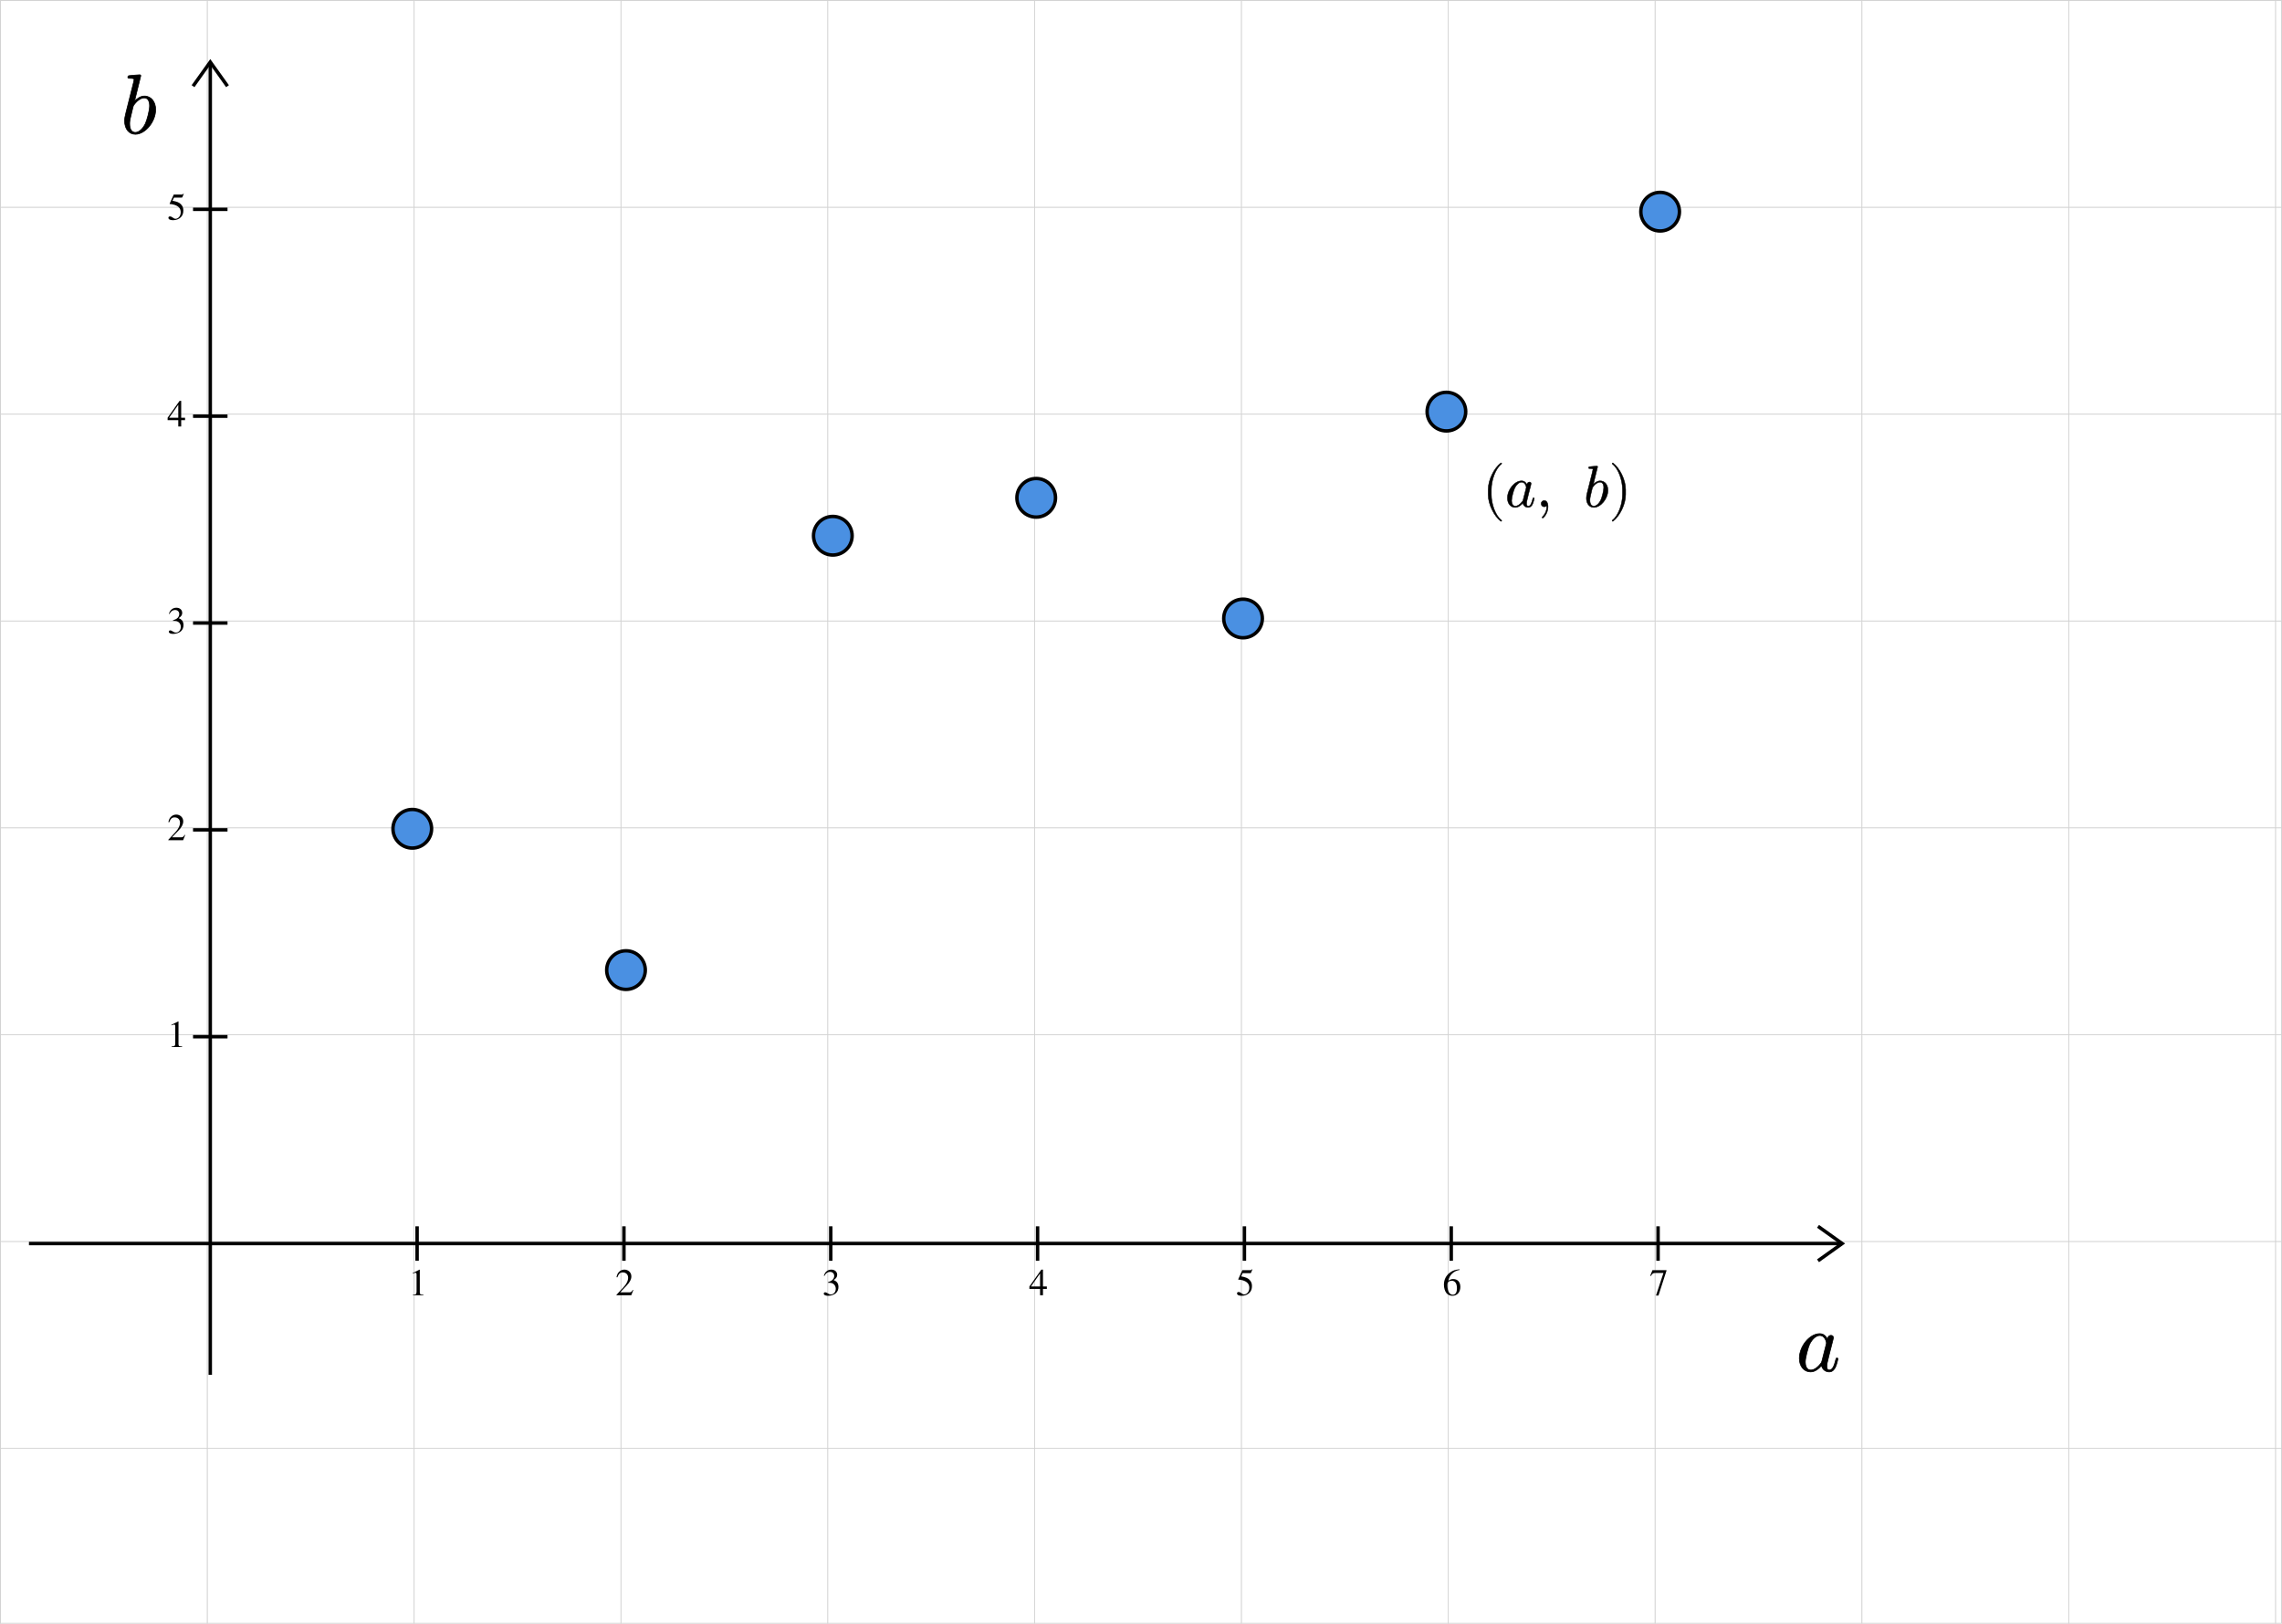
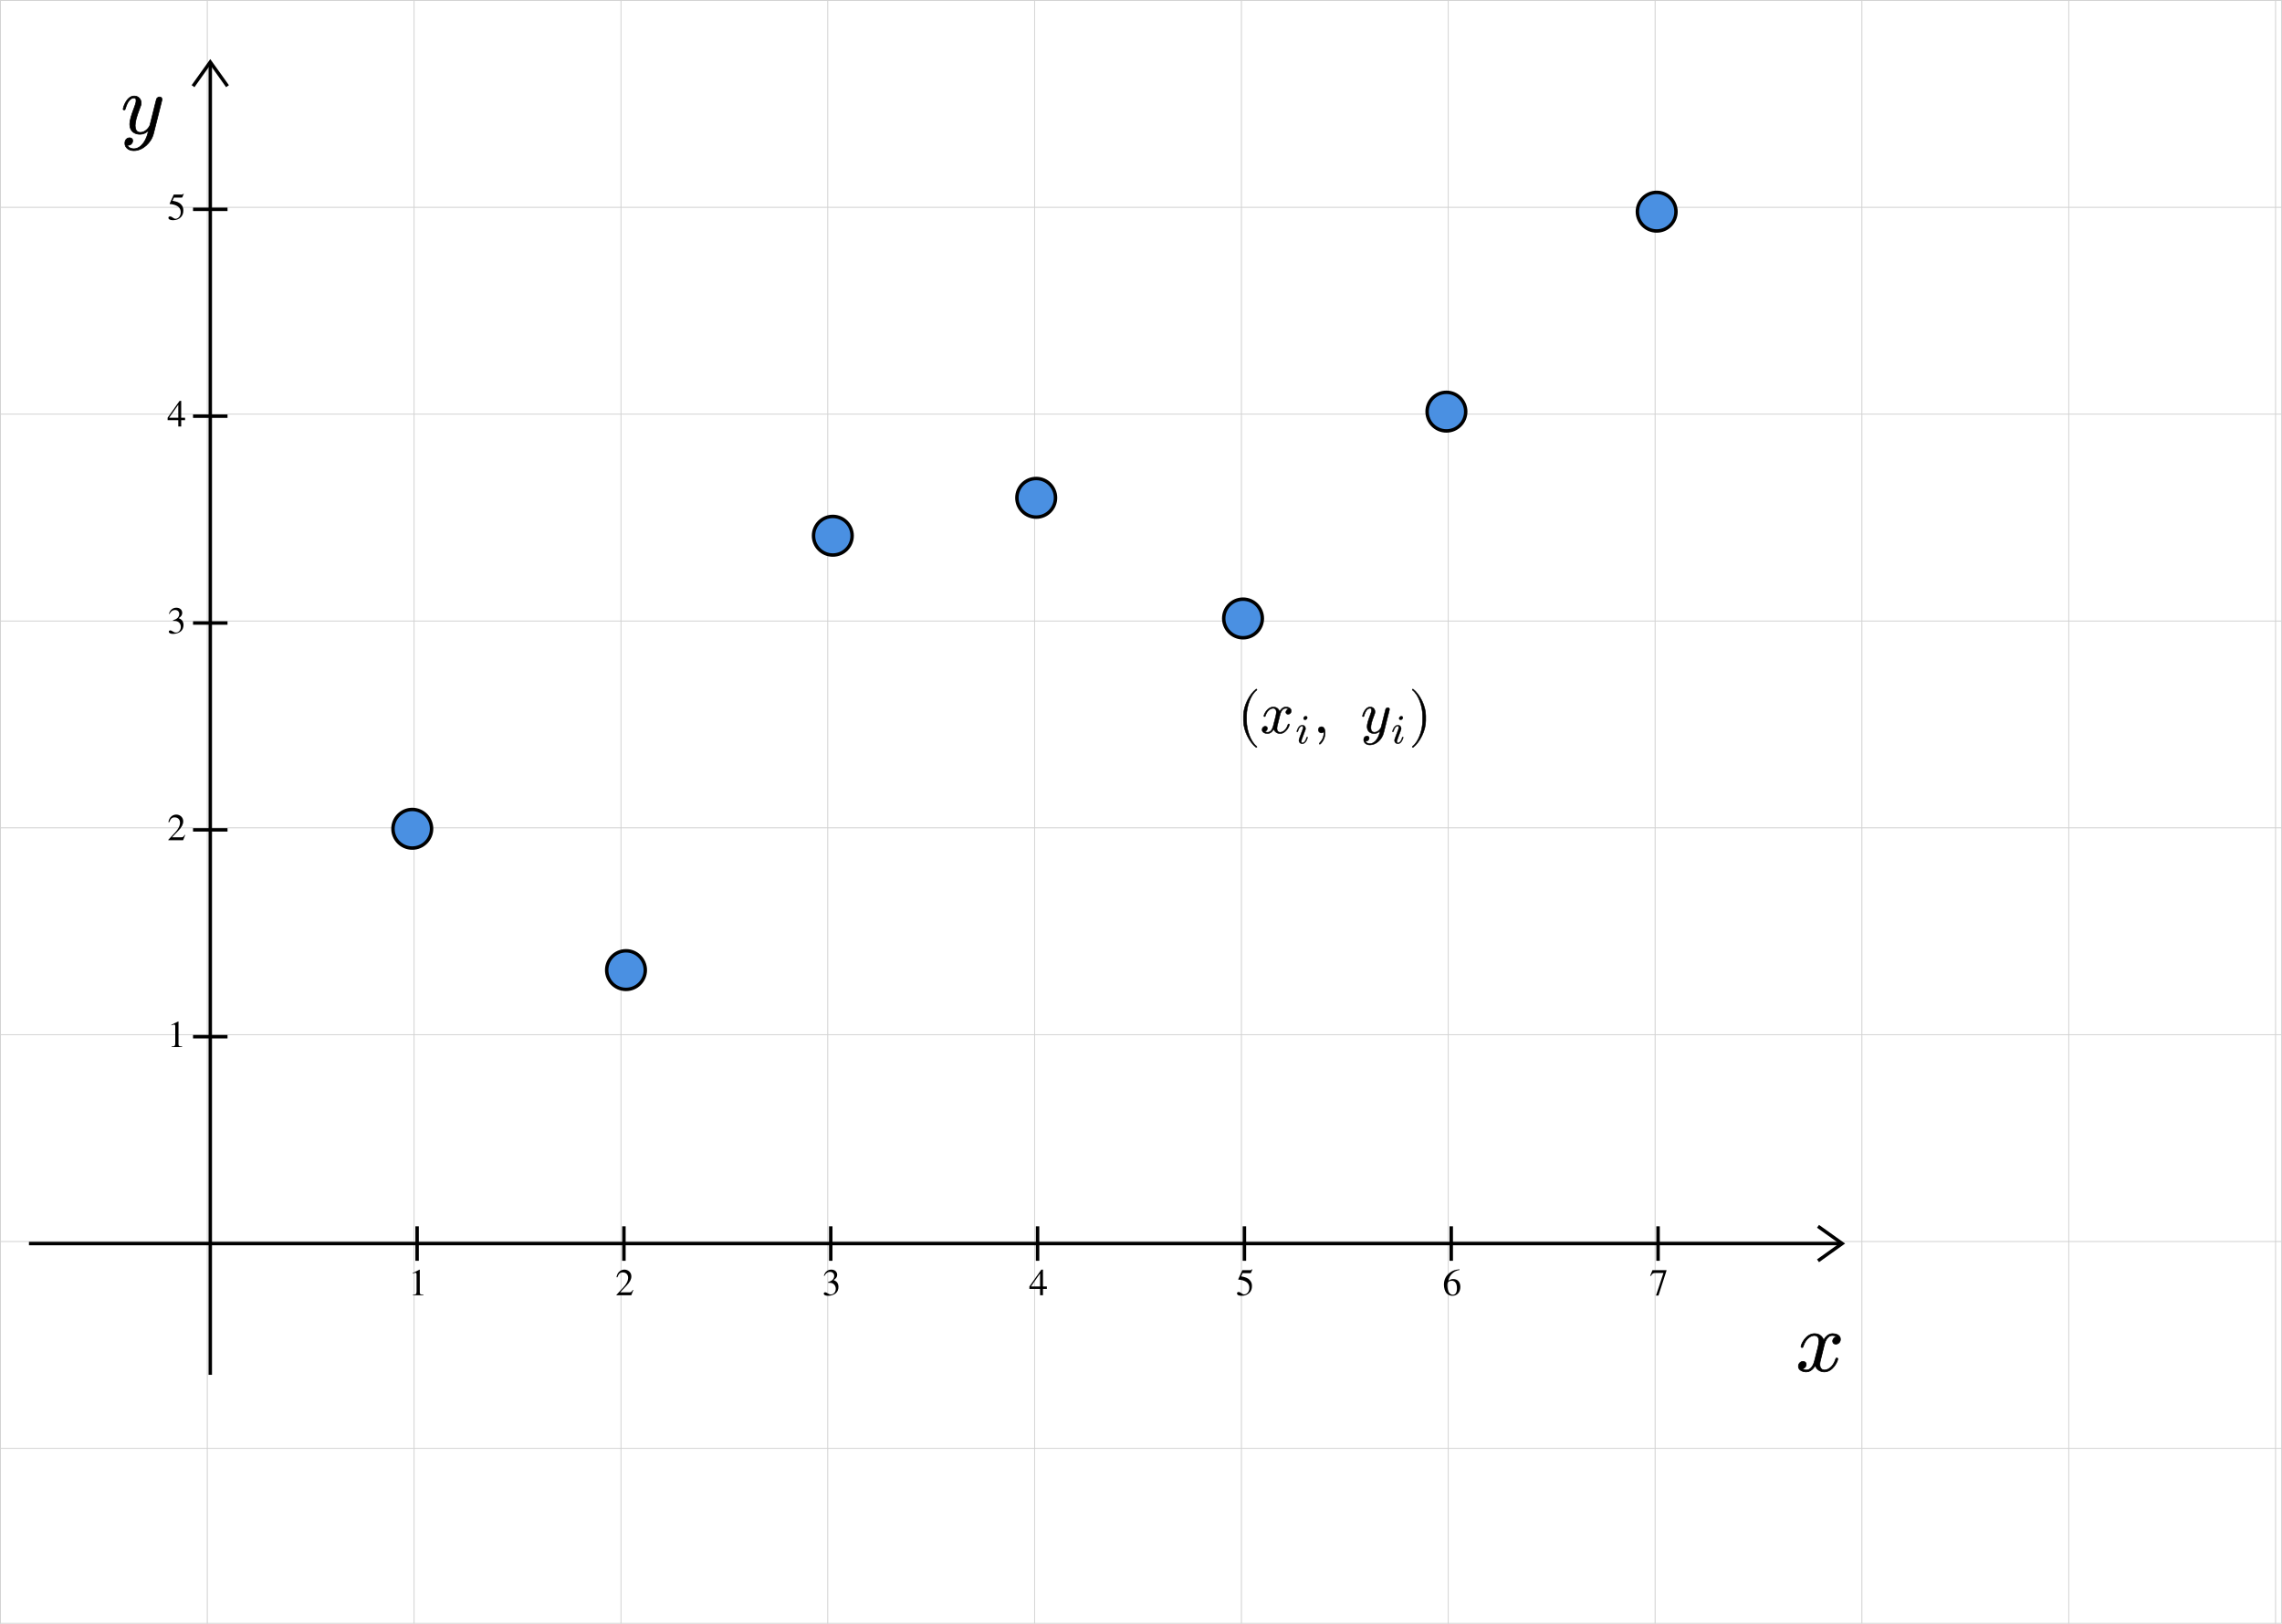
<svg xmlns="http://www.w3.org/2000/svg" x="0" y="0" width="662" height="471" style="         width:662px;         height:471px;         background: #FFF;         fill: none; ">
  <svg>
    <g>
      <defs>
-         <pattern id=".17626814008223124" width="60" height="60" patternUnits="userSpaceOnUse">
+         <pattern id=".9224894823156826" width="60" height="60" patternUnits="userSpaceOnUse">
          <path d="M 60 0 L 0 0 0 60" fill="none" stroke="lightgray" stroke-width="0.5" />
        </pattern>
      </defs>
-       <rect width="100%" height="100%" fill="url(#.17626814008223124)" stroke="lightgray" stroke-width="0.5" />
+       <rect width="100%" height="100%" fill="url(#.9224894823156826)" stroke="lightgray" stroke-width="0.5" />
    </g>
  </svg>
  <svg class="role-diagram-draw-area">
    <g class="shapes-region" style="stroke: black; fill: none;">
      <g class="composite-shape axis2d" style="stroke-width: 1; stroke: rgb(0, 0, 0);">
        <path class="real" d=" M8.4,360.72 L534.4,360.72 M61,18 L61,398.8" />
        <path d=" M527.4,355.72 L534.4,360.72 L527.4,365.72" />
        <path d=" M56,25 L61,18 L66,25" />
        <path d=" M121,355.72 L121,365.72 M181,355.72 L181,365.72 M241,355.72 L241,365.72 M301,355.72 L301,365.72 M361,355.72 L361,365.72 M421,355.72 L421,365.72 M481,355.72 L481,365.72 M56,300.72 L66,300.72 M56,240.72 L66,240.72 M56,180.72 L66,180.72 M56,120.72 L66,120.72 M56,60.72 L66,60.72" />
        <g style="fill: rgb(0, 0, 0); fill-opacity: 1; font-size: 11px; font-weight: normal; text-anchor: end; stroke: none; font-family: Times;">
          <text x="124" y="375.72">1</text>
          <text x="184" y="375.72">2</text>
          <text x="244" y="375.72">3</text>
          <text x="304" y="375.72">4</text>
          <text x="364" y="375.72">5</text>
          <text x="424" y="375.72">6</text>
          <text x="484" y="375.72">7</text>
          <text x="54" y="303.72">1</text>
          <text x="54" y="243.72">2</text>
          <text x="54" y="183.72">3</text>
          <text x="54" y="123.72">4</text>
          <text x="54" y="63.72">5</text>
        </g>
      </g>
      <g class="composite-shape">
        <path class="real" d=" M176,281.4 C176,278.31 178.51,275.8 181.6,275.8 C184.69,275.8 187.2,278.31 187.2,281.4 C187.2,284.49 184.69,287 181.6,287 C178.51,287 176,284.49 176,281.4 Z" style="stroke-width: 1; stroke: rgb(0, 0, 0); fill: rgb(74, 144, 226); fill-opacity: 1;" />
      </g>
      <g class="composite-shape">
        <path class="real" d=" M236,155.4 C236,152.31 238.51,149.8 241.6,149.8 C244.69,149.8 247.2,152.31 247.2,155.4 C247.2,158.49 244.69,161 241.6,161 C238.51,161 236,158.49 236,155.4 Z" style="stroke-width: 1; stroke: rgb(0, 0, 0); fill: rgb(74, 144, 226); fill-opacity: 1;" />
      </g>
      <g class="composite-shape">
        <path class="real" d=" M295,144.4 C295,141.31 297.51,138.8 300.6,138.8 C303.69,138.8 306.2,141.31 306.2,144.4 C306.2,147.49 303.69,150 300.6,150 C297.51,150 295,147.49 295,144.4 Z" style="stroke-width: 1; stroke: rgb(0, 0, 0); fill: rgb(74, 144, 226); fill-opacity: 1;" />
      </g>
      <g class="composite-shape">
        <path class="real" d=" M355,179.4 C355,176.31 357.51,173.8 360.6,173.8 C363.69,173.8 366.2,176.31 366.2,179.4 C366.2,182.49 363.69,185 360.6,185 C357.51,185 355,182.49 355,179.4 Z" style="stroke-width: 1; stroke: rgb(0, 0, 0); fill: rgb(74, 144, 226); fill-opacity: 1;" />
      </g>
      <g class="composite-shape">
        <path class="real" d=" M414,119.4 C414,116.31 416.51,113.8 419.6,113.8 C422.69,113.8 425.2,116.31 425.2,119.4 C425.2,122.49 422.69,125 419.6,125 C416.51,125 414,122.49 414,119.4 Z" style="stroke-width: 1; stroke: rgb(0, 0, 0); fill: rgb(74, 144, 226); fill-opacity: 1;" />
      </g>
      <g class="composite-shape">
-         <path class="real" d=" M476,61.4 C476,58.31 478.51,55.8 481.6,55.8 C484.69,55.8 487.2,58.31 487.2,61.4 C487.2,64.49 484.69,67 481.6,67 C478.51,67 476,64.49 476,61.4 Z" style="stroke-width: 1; stroke: rgb(0, 0, 0); fill: rgb(74, 144, 226); fill-opacity: 1;" />
+         <path class="real" d=" M475,61.4 C475,58.31 477.51,55.8 480.6,55.8 C483.69,55.8 486.2,58.31 486.2,61.4 C486.2,64.49 483.69,67 480.6,67 C477.51,67 475,64.49 475,61.4 Z" style="stroke-width: 1; stroke: rgb(0, 0, 0); fill: rgb(74, 144, 226); fill-opacity: 1;" />
      </g>
      <g class="composite-shape">
        <path class="real" d=" M114,240.4 C114,237.31 116.51,234.8 119.6,234.8 C122.69,234.8 125.2,237.31 125.2,240.4 C125.2,243.49 122.69,246 119.6,246 C116.51,246 114,243.49 114,240.4 Z" style="stroke-width: 1; stroke: rgb(0, 0, 0); fill: rgb(74, 144, 226); fill-opacity: 1;" />
      </g>
      <g />
    </g>
    <g />
    <g />
    <g />
  </svg>
  <svg width="660" height="469" style="width:660px;height:469px;font-family:LatinModern-Math, LatinModern, Asana-Math, Asana;background:#FFF;">
    <g>
      <g>
        <g>
          <g transform="matrix(1,0,0,1,35,38.68)">
-             <path transform="matrix(0.02448,0,0,-0.02448,0,0)" d="M415 282C415 373 362 442 282 442C236 442 195 413 165 382L239 683C239 683 239 694 226 694C203 694 130 686 104 684C96 683 85 682 85 664C85 652 94 652 109 652C157 652 159 645 159 635C159 628 150 594 145 573L63 247C51 197 47 181 47 146C47 51 100 -11 174 -11C292 -11 415 138 415 282ZM343 326C343 267 310 152 292 114C259 47 213 11 174 11C140 11 107 38 107 112C107 131 107 150 123 213L145 305C151 327 151 329 160 340C209 405 254 420 280 420C316 420 343 390 343 326Z" stroke="rgb(0,0,0)" stroke-opacity="1" stroke-width="8" fill="rgb(0,0,0)" fill-opacity="1" />
+             <path transform="matrix(0.02448,0,0,-0.02448,0,0)" d="M490 404C490 422 476 431 461 431C451 431 435 425 426 410C424 405 416 374 412 356L392 276L347 96C343 81 300 11 234 11C183 11 172 55 172 92C172 138 189 200 223 288C239 329 243 340 243 360C243 405 211 442 161 442C66 442 29 297 29 288C29 278 41 278 41 278C51 278 52 280 57 296C84 390 124 420 158 420C166 420 183 420 183 388C183 363 173 337 166 318C126 212 108 155 108 108C108 19 171 -11 230 -11C269 -11 303 6 331 34C318 -18 306 -67 266 -120C240 -154 202 -183 156 -183C142 -183 97 -180 80 -141C96 -141 109 -141 123 -129C133 -120 143 -107 143 -88C143 -57 116 -53 106 -53C83 -53 50 -69 50 -118C50 -168 94 -205 156 -205C259 -205 362 -114 390 -1L486 381C490 395 490 397 490 404Z" stroke="rgb(0,0,0)" stroke-opacity="1" stroke-width="8" fill="rgb(0,0,0)" fill-opacity="1" />
          </g>
        </g>
      </g>
    </g>
    <g>
      <g>
        <g>
          <g transform="matrix(1,0,0,1,521,397.68)">
-             <path transform="matrix(0.02448,0,0,-0.02448,0,0)" d="M498 143C498 153 489 153 486 153C476 153 475 149 472 135C455 70 437 11 396 11C369 11 366 37 366 57C366 79 368 87 379 131L401 221L437 361C444 389 444 391 444 395C444 412 432 422 415 422C391 422 376 400 373 378C355 415 326 442 281 442C164 442 40 295 40 149C40 55 95 -11 173 -11C193 -11 243 -7 303 64C311 22 346 -11 394 -11C429 -11 452 12 468 44C485 80 498 143 498 143ZM361 332C361 326 359 320 358 315L308 119C303 101 303 99 288 82C244 27 203 11 175 11C125 11 111 66 111 105C111 155 143 278 166 324C197 383 242 420 282 420C347 420 361 338 361 332Z" stroke="rgb(0,0,0)" stroke-opacity="1" stroke-width="8" fill="rgb(0,0,0)" fill-opacity="1" />
+             <path transform="matrix(0.02448,0,0,-0.02448,0,0)" d="M527 376C527 428 468 442 434 442C376 442 341 389 329 366C304 432 250 442 221 442C117 442 60 313 60 288C60 278 72 278 72 278C80 278 83 280 85 289C119 395 185 420 219 420C238 420 273 411 273 353C273 322 256 255 219 115C203 53 168 11 124 11C118 11 95 11 74 24C99 29 121 50 121 78C121 105 99 113 84 113C54 113 29 87 29 55C29 9 79 -11 123 -11C189 -11 225 59 228 65C240 28 276 -11 336 -11C439 -11 496 118 496 143C496 153 487 153 484 153C475 153 473 149 471 142C438 35 370 11 338 11C299 11 283 43 283 77C283 99 289 121 300 165L334 302C340 328 363 420 433 420C438 420 462 420 483 407C455 402 435 377 435 353C435 337 446 318 473 318C495 318 527 336 527 376Z" stroke="rgb(0,0,0)" stroke-opacity="1" stroke-width="8" fill="rgb(0,0,0)" fill-opacity="1" />
          </g>
        </g>
      </g>
    </g>
    <g>
      <g>
        <g>
-           <g transform="matrix(1,0,0,1,430,147)">
+           <g transform="matrix(1,0,0,1,359,212.6)">
            <path transform="matrix(0.017,0,0,-0.017,0,0)" d="M332 -238C332 -235 330 -232 328 -230C224 -152 155 48 155 208L155 292C155 452 224 652 328 730C330 732 332 735 332 738C332 743 327 748 322 748C320 748 318 747 316 746C206 663 101 463 101 292L101 208C101 37 206 -163 316 -246C318 -247 320 -248 322 -248C327 -248 332 -243 332 -238Z" stroke="rgb(0,0,0)" stroke-opacity="1" stroke-width="8" fill="rgb(0,0,0)" fill-opacity="1" />
          </g>
        </g>
        <g>
-           <g transform="matrix(1,0,0,1,436.625,147)">
-             <path transform="matrix(0.017,0,0,-0.017,0,0)" d="M498 143C498 153 489 153 486 153C476 153 475 149 472 135C455 70 437 11 396 11C369 11 366 37 366 57C366 79 368 87 379 131L401 221L437 361C444 389 444 391 444 395C444 412 432 422 415 422C391 422 376 400 373 378C355 415 326 442 281 442C164 442 40 295 40 149C40 55 95 -11 173 -11C193 -11 243 -7 303 64C311 22 346 -11 394 -11C429 -11 452 12 468 44C485 80 498 143 498 143ZM361 332C361 326 359 320 358 315L308 119C303 101 303 99 288 82C244 27 203 11 175 11C125 11 111 66 111 105C111 155 143 278 166 324C197 383 242 420 282 420C347 420 361 338 361 332Z" stroke="rgb(0,0,0)" stroke-opacity="1" stroke-width="8" fill="rgb(0,0,0)" fill-opacity="1" />
+           <g transform="matrix(1,0,0,1,365.625,212.6)">
+             <path transform="matrix(0.017,0,0,-0.017,0,0)" d="M527 376C527 428 468 442 434 442C376 442 341 389 329 366C304 432 250 442 221 442C117 442 60 313 60 288C60 278 72 278 72 278C80 278 83 280 85 289C119 395 185 420 219 420C238 420 273 411 273 353C273 322 256 255 219 115C203 53 168 11 124 11C118 11 95 11 74 24C99 29 121 50 121 78C121 105 99 113 84 113C54 113 29 87 29 55C29 9 79 -11 123 -11C189 -11 225 59 228 65C240 28 276 -11 336 -11C439 -11 496 118 496 143C496 153 487 153 484 153C475 153 473 149 471 142C438 35 370 11 338 11C299 11 283 43 283 77C283 99 289 121 300 165L334 302C340 328 363 420 433 420C438 420 462 420 483 407C455 402 435 377 435 353C435 337 446 318 473 318C495 318 527 336 527 376Z" stroke="rgb(0,0,0)" stroke-opacity="1" stroke-width="8" fill="rgb(0,0,0)" fill-opacity="1" />
          </g>
        </g>
        <g>
-           <g transform="matrix(1,0,0,1,445.625,147)">
+           <g>
+             <g>
+               <g>
+                 <g transform="matrix(1,0,0,1,375.85,215.6125)">
+                   <path transform="matrix(0.0119,0,0,-0.0119,0,0)" d="M284 625C284 645 270 661 247 661C220 661 193 635 193 608C193 589 207 572 231 572C254 572 284 595 284 625ZM293 143C293 153 284 153 281 153C271 153 271 150 266 135C248 72 215 11 164 11C147 11 140 21 140 44C140 69 146 83 169 144L208 249C220 278 220 280 230 307C238 327 243 341 243 360C243 405 211 442 161 442C67 442 29 297 29 288C29 278 41 278 41 278C51 278 52 280 57 296C84 390 124 420 158 420C166 420 183 420 183 388C183 367 176 346 172 336C164 310 119 194 103 151C93 125 80 92 80 71C80 24 114 -11 162 -11C256 -11 293 134 293 143Z" stroke="rgb(0,0,0)" stroke-opacity="1" stroke-width="8" fill="rgb(0,0,0)" fill-opacity="1" />
+                 </g>
+               </g>
+             </g>
+           </g>
+         </g>
+         <g>
+           <g transform="matrix(1,0,0,1,380.975,212.6)">
            <path transform="matrix(0.017,0,0,-0.017,0,0)" d="M203 1C203 67 178 106 139 106C106 106 86 81 86 53C86 26 106 0 139 0C151 0 164 4 174 13C177 15 179 16 179 16C179 16 181 15 181 1C181 -73 146 -133 113 -166C102 -177 102 -179 102 -182C102 -189 107 -193 112 -193C123 -193 203 -116 203 1Z" stroke="rgb(0,0,0)" stroke-opacity="1" stroke-width="8" fill="rgb(0,0,0)" fill-opacity="1" />
          </g>
        </g>
        <g>
-           <g transform="matrix(1,0,0,1,453.7625,147)">
-             <path transform="matrix(0.017,0,0,-0.017,0,0)" d="M747 282C747 373 694 442 614 442C568 442 527 413 497 382L571 683C571 683 571 694 558 694C535 694 462 686 436 684C428 683 417 682 417 664C417 652 426 652 441 652C489 652 491 645 491 635C491 628 482 594 477 573L395 247C383 197 379 181 379 146C379 51 432 -11 506 -11C624 -11 747 138 747 282ZM675 326C675 267 642 152 624 114C591 47 545 11 506 11C472 11 439 38 439 112C439 131 439 150 455 213L477 305C483 327 483 329 492 340C541 405 586 420 612 420C648 420 675 390 675 326Z" stroke="rgb(0,0,0)" stroke-opacity="1" stroke-width="8" fill="rgb(0,0,0)" fill-opacity="1" />
+           <g transform="matrix(1,0,0,1,389.1125,212.6)">
+             <path transform="matrix(0.017,0,0,-0.017,0,0)" d="M822 404C822 422 808 431 793 431C783 431 767 425 758 410C756 405 748 374 744 356L724 276L679 96C675 81 632 11 566 11C515 11 504 55 504 92C504 138 521 200 555 288C571 329 575 340 575 360C575 405 543 442 493 442C398 442 361 297 361 288C361 278 373 278 373 278C383 278 384 280 389 296C416 390 456 420 490 420C498 420 515 420 515 388C515 363 505 337 498 318C458 212 440 155 440 108C440 19 503 -11 562 -11C601 -11 635 6 663 34C650 -18 638 -67 598 -120C572 -154 534 -183 488 -183C474 -183 429 -180 412 -141C428 -141 441 -141 455 -129C465 -120 475 -107 475 -88C475 -57 448 -53 438 -53C415 -53 382 -69 382 -118C382 -168 426 -205 488 -205C591 -205 694 -114 722 -1L818 381C822 395 822 397 822 404Z" stroke="rgb(0,0,0)" stroke-opacity="1" stroke-width="8" fill="rgb(0,0,0)" fill-opacity="1" />
          </g>
        </g>
        <g>
-           <g transform="matrix(1,0,0,1,466.7,147)">
+           <g>
+             <g>
+               <g>
+                 <g transform="matrix(1,0,0,1,403.5875,215.6125)">
+                   <path transform="matrix(0.0119,0,0,-0.0119,0,0)" d="M284 625C284 645 270 661 247 661C220 661 193 635 193 608C193 589 207 572 231 572C254 572 284 595 284 625ZM293 143C293 153 284 153 281 153C271 153 271 150 266 135C248 72 215 11 164 11C147 11 140 21 140 44C140 69 146 83 169 144L208 249C220 278 220 280 230 307C238 327 243 341 243 360C243 405 211 442 161 442C67 442 29 297 29 288C29 278 41 278 41 278C51 278 52 280 57 296C84 390 124 420 158 420C166 420 183 420 183 388C183 367 176 346 172 336C164 310 119 194 103 151C93 125 80 92 80 71C80 24 114 -11 162 -11C256 -11 293 134 293 143Z" stroke="rgb(0,0,0)" stroke-opacity="1" stroke-width="8" fill="rgb(0,0,0)" fill-opacity="1" />
+                 </g>
+               </g>
+             </g>
+           </g>
+         </g>
+         <g>
+           <g transform="matrix(1,0,0,1,408.7125,212.6)">
            <path transform="matrix(0.017,0,0,-0.017,0,0)" d="M288 208L288 292C288 463 183 663 73 746C71 747 69 748 67 748C62 748 57 743 57 738C57 735 59 732 61 730C165 652 234 452 234 292L234 208C234 48 165 -152 61 -230C59 -232 57 -235 57 -238C57 -243 62 -248 67 -248C69 -248 71 -247 73 -246C183 -163 288 37 288 208Z" stroke="rgb(0,0,0)" stroke-opacity="1" stroke-width="8" fill="rgb(0,0,0)" fill-opacity="1" />
          </g>
        </g>
      </g>
    </g>
  </svg>
</svg>
